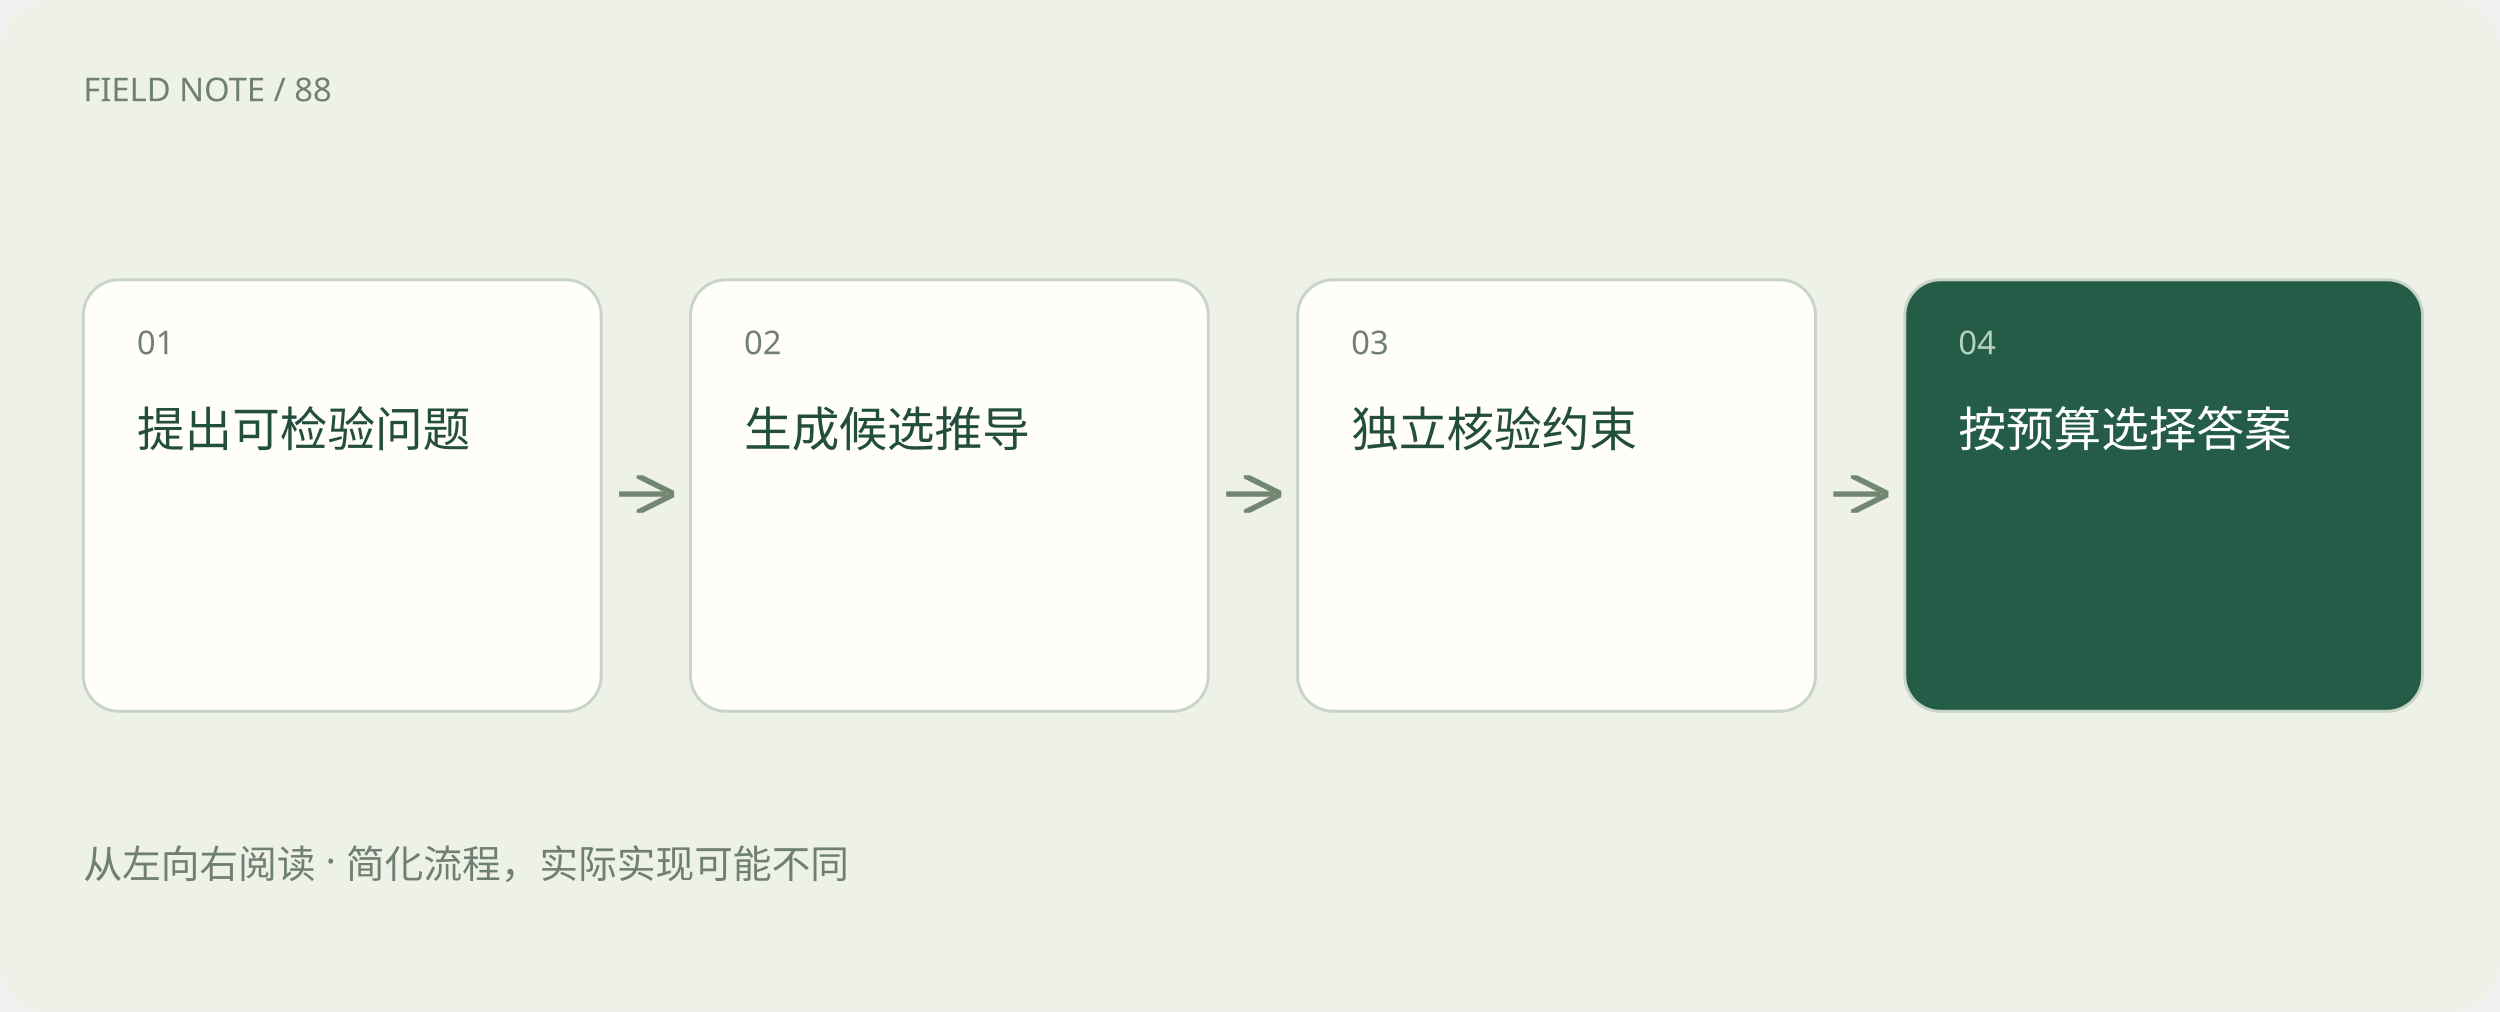
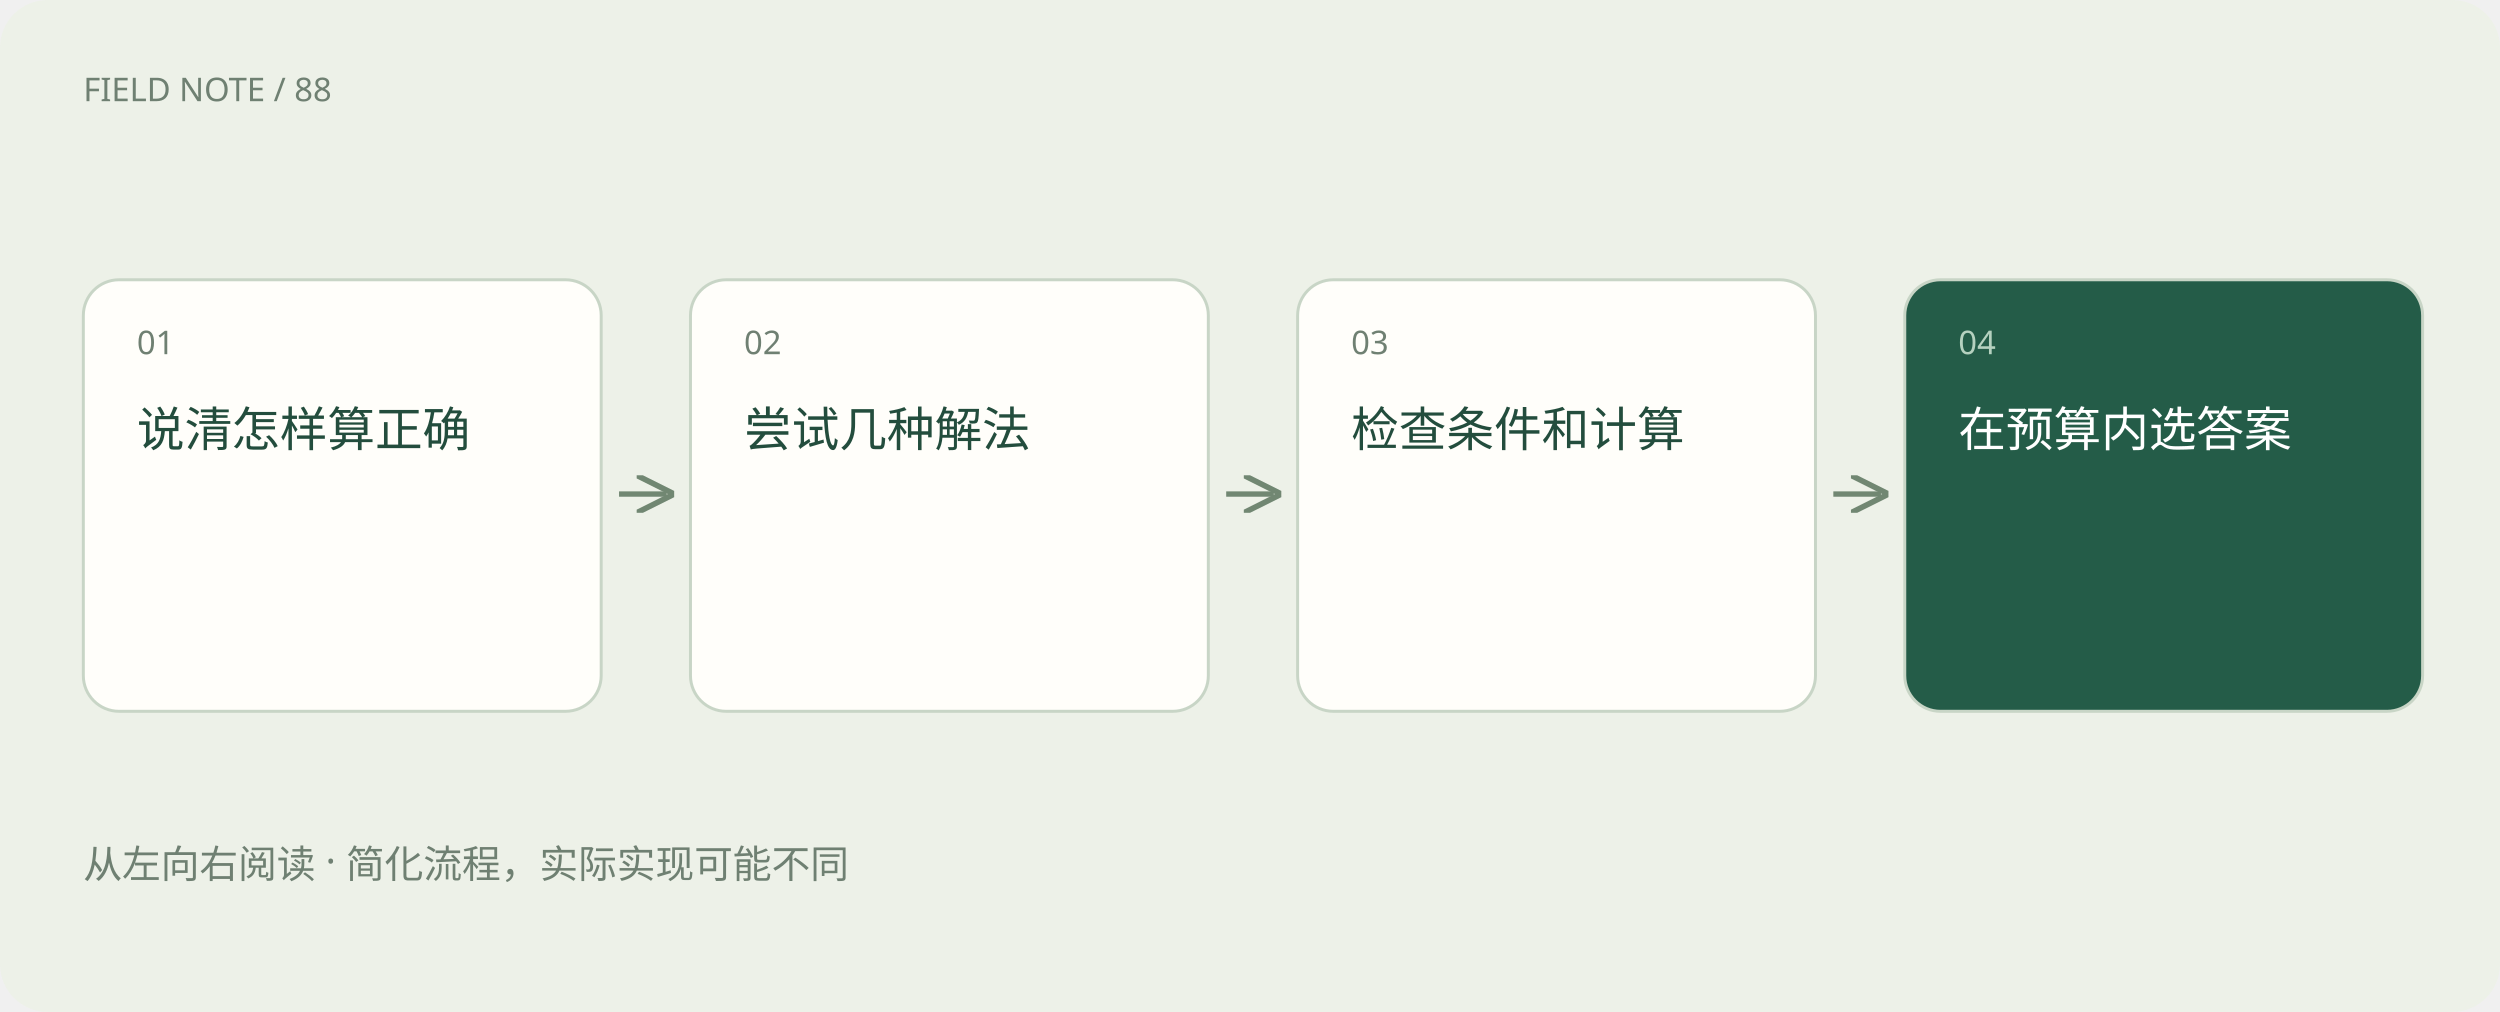
<svg xmlns="http://www.w3.org/2000/svg" viewBox="0 0 840 340" role="img" aria-labelledby="title desc">
  <defs>
    <marker id="arrow" viewBox="0 0 10 10" refX="8" refY="5" markerWidth="7" markerHeight="7" orient="auto">
      <path d="M0 0L10 5L0 10" fill="none" stroke="#718772" stroke-width="1.5" />
    </marker>
  </defs>
  <rect width="840" height="340" rx="16" fill="#edf1e8" />
  <g font-family="PingFang SC,Microsoft YaHei,sans-serif">
    <text x="28" y="34" text-anchor="start" fill="#6f8072" font-size="11">FIELD NOTE / 88</text>
    <rect x="28" y="94" width="174" height="145" rx="12" fill="#fffefa" stroke="#c8d5c6" />
    <text x="46" y="119" text-anchor="start" fill="#6f8072" font-size="11">01</text>
-     <text x="46" y="150" text-anchor="start" fill="#234d3d" font-size="16">提出可检验问题</text>
+     <text x="46" y="150" text-anchor="start" fill="#234d3d" font-size="16">说清怎样算正确</text>
    <path d="M208 166 H224" fill="none" stroke="#718772" stroke-width="1.8" marker-end="url(#arrow)" />
    <rect x="232" y="94" width="174" height="145" rx="12" fill="#fffefa" stroke="#c8d5c6" />
    <text x="250" y="119" text-anchor="start" fill="#6f8072" font-size="11">02</text>
-     <text x="250" y="150" text-anchor="start" fill="#234d3d" font-size="16">生成候选推导</text>
+     <text x="250" y="150" text-anchor="start" fill="#234d3d" font-size="16">尝试几种解法</text>
    <path d="M412 166 H428" fill="none" stroke="#718772" stroke-width="1.8" marker-end="url(#arrow)" />
    <rect x="436" y="94" width="174" height="145" rx="12" fill="#fffefa" stroke="#c8d5c6" />
    <text x="454" y="119" text-anchor="start" fill="#6f8072" font-size="11">03</text>
-     <text x="454" y="150" text-anchor="start" fill="#234d3d" font-size="16">独立核验约束</text>
+     <text x="454" y="150" text-anchor="start" fill="#234d3d" font-size="16">检查条件和计算</text>
    <path d="M616 166 H632" fill="none" stroke="#718772" stroke-width="1.8" marker-end="url(#arrow)" />
    <rect x="640" y="94" width="174" height="145" rx="12" fill="#245c48" stroke="#c8d5c6" />
    <text x="658" y="119" text-anchor="start" fill="#b5d1bf" font-size="11">04</text>
-     <text x="658" y="150" text-anchor="start" fill="#fff" font-size="16">按预算选择答案</text>
+     <text x="658" y="150" text-anchor="start" fill="#fff" font-size="16">在预算内选答案</text>
    <text x="28" y="295" text-anchor="start" fill="#6f8072" font-size="13">从左向右阅读 · 简化流程，实际实现可能不同</text>
  </g>
</svg>
